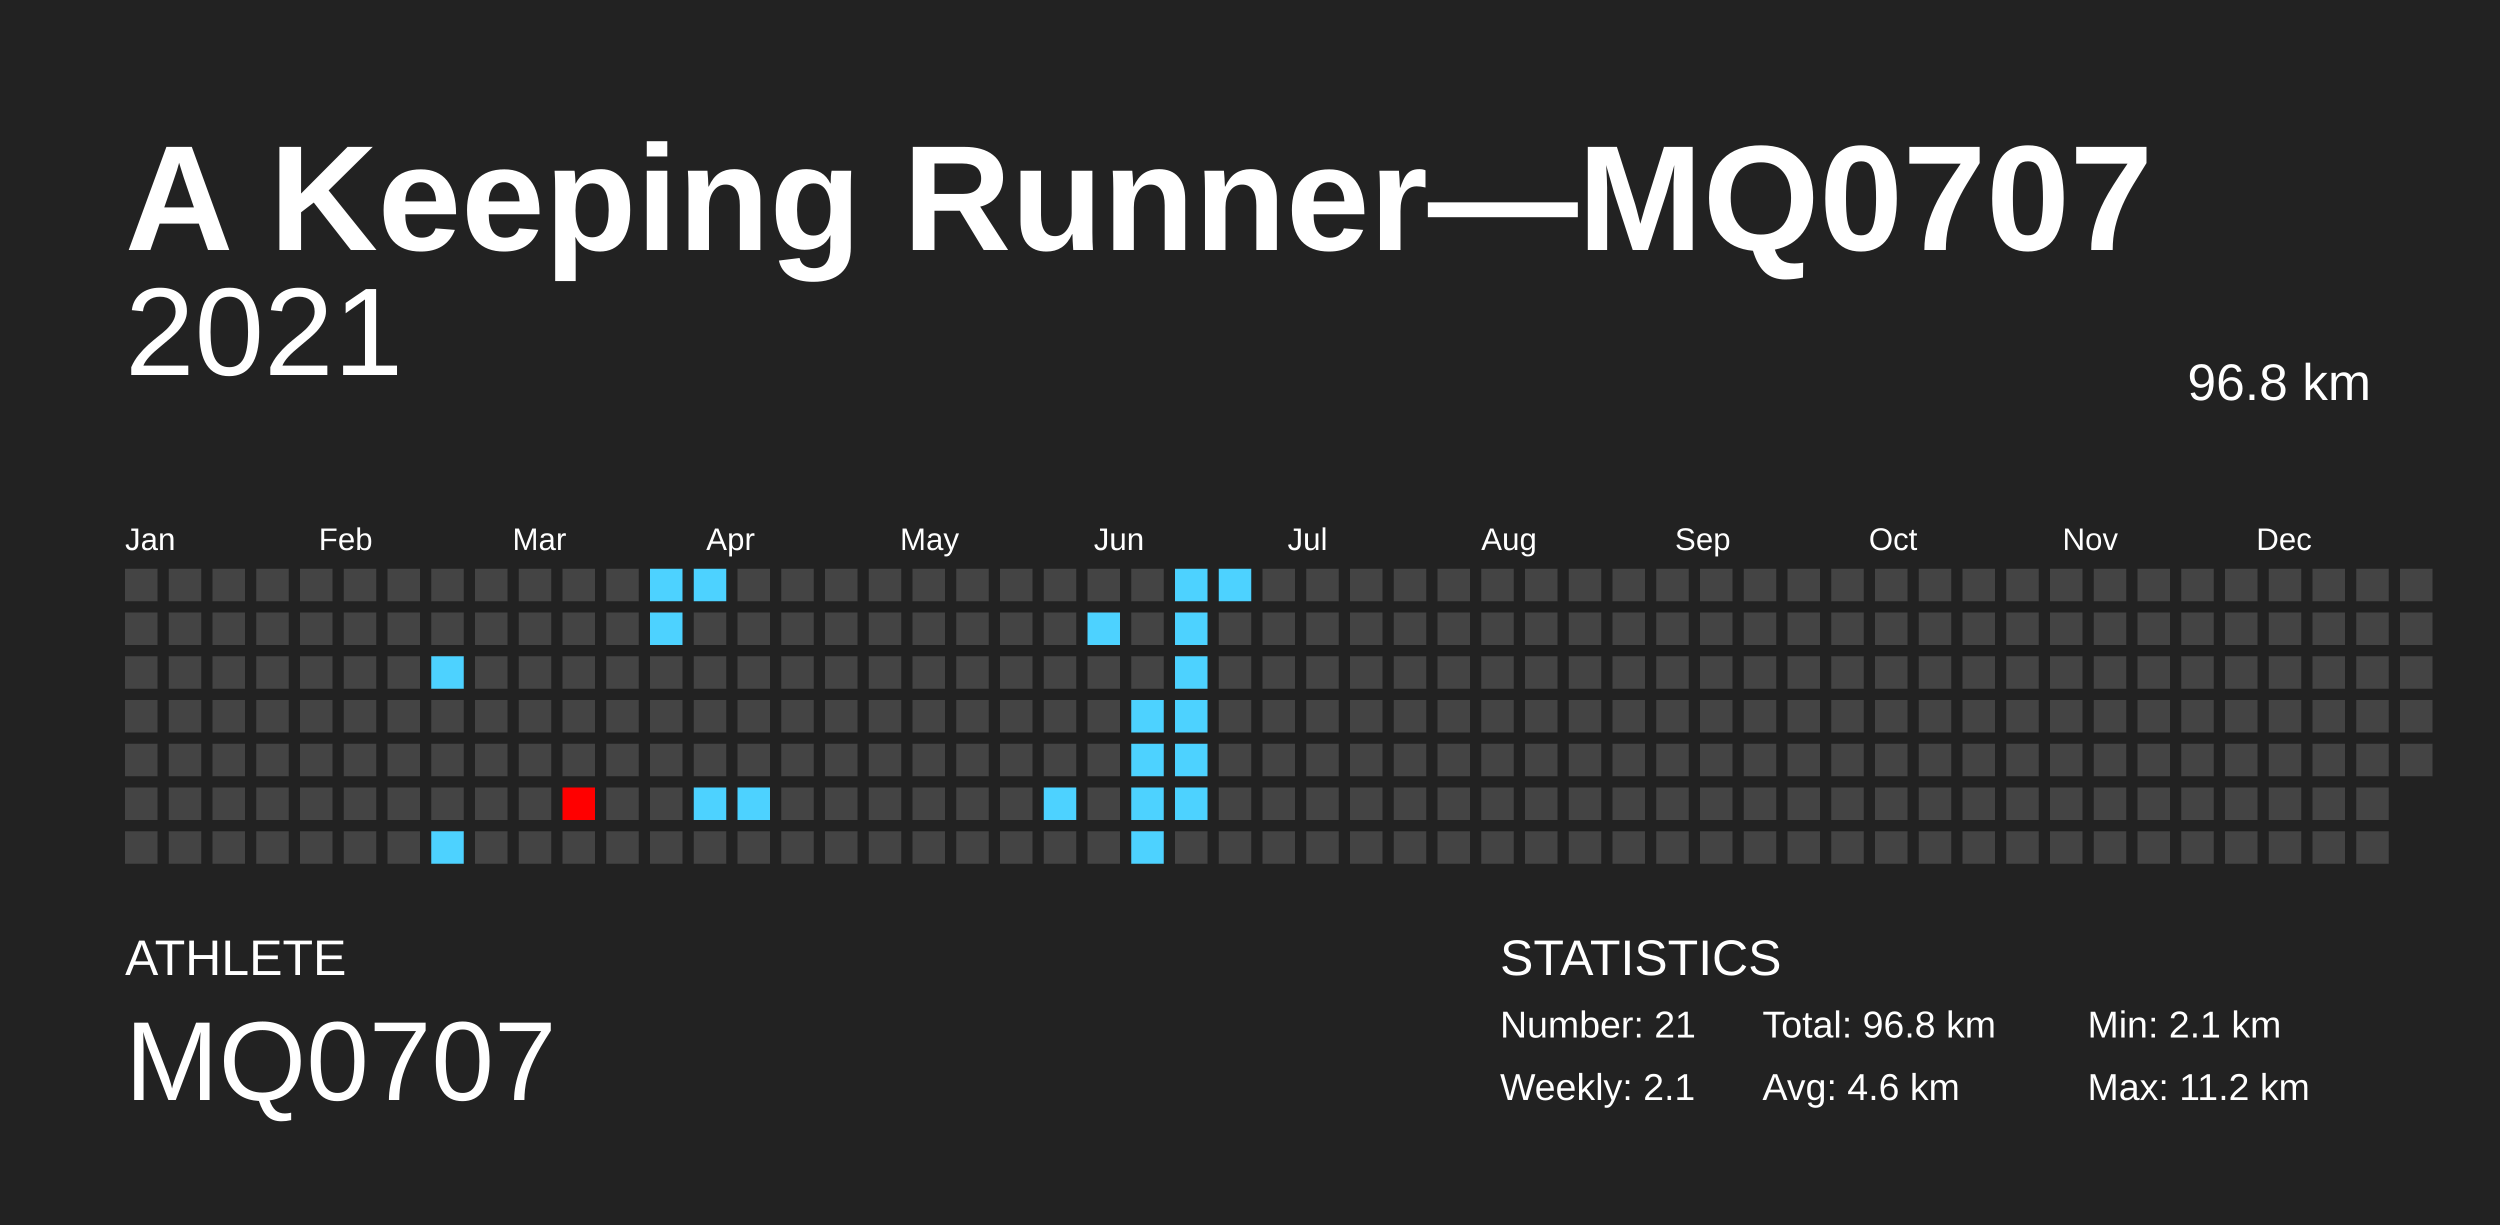
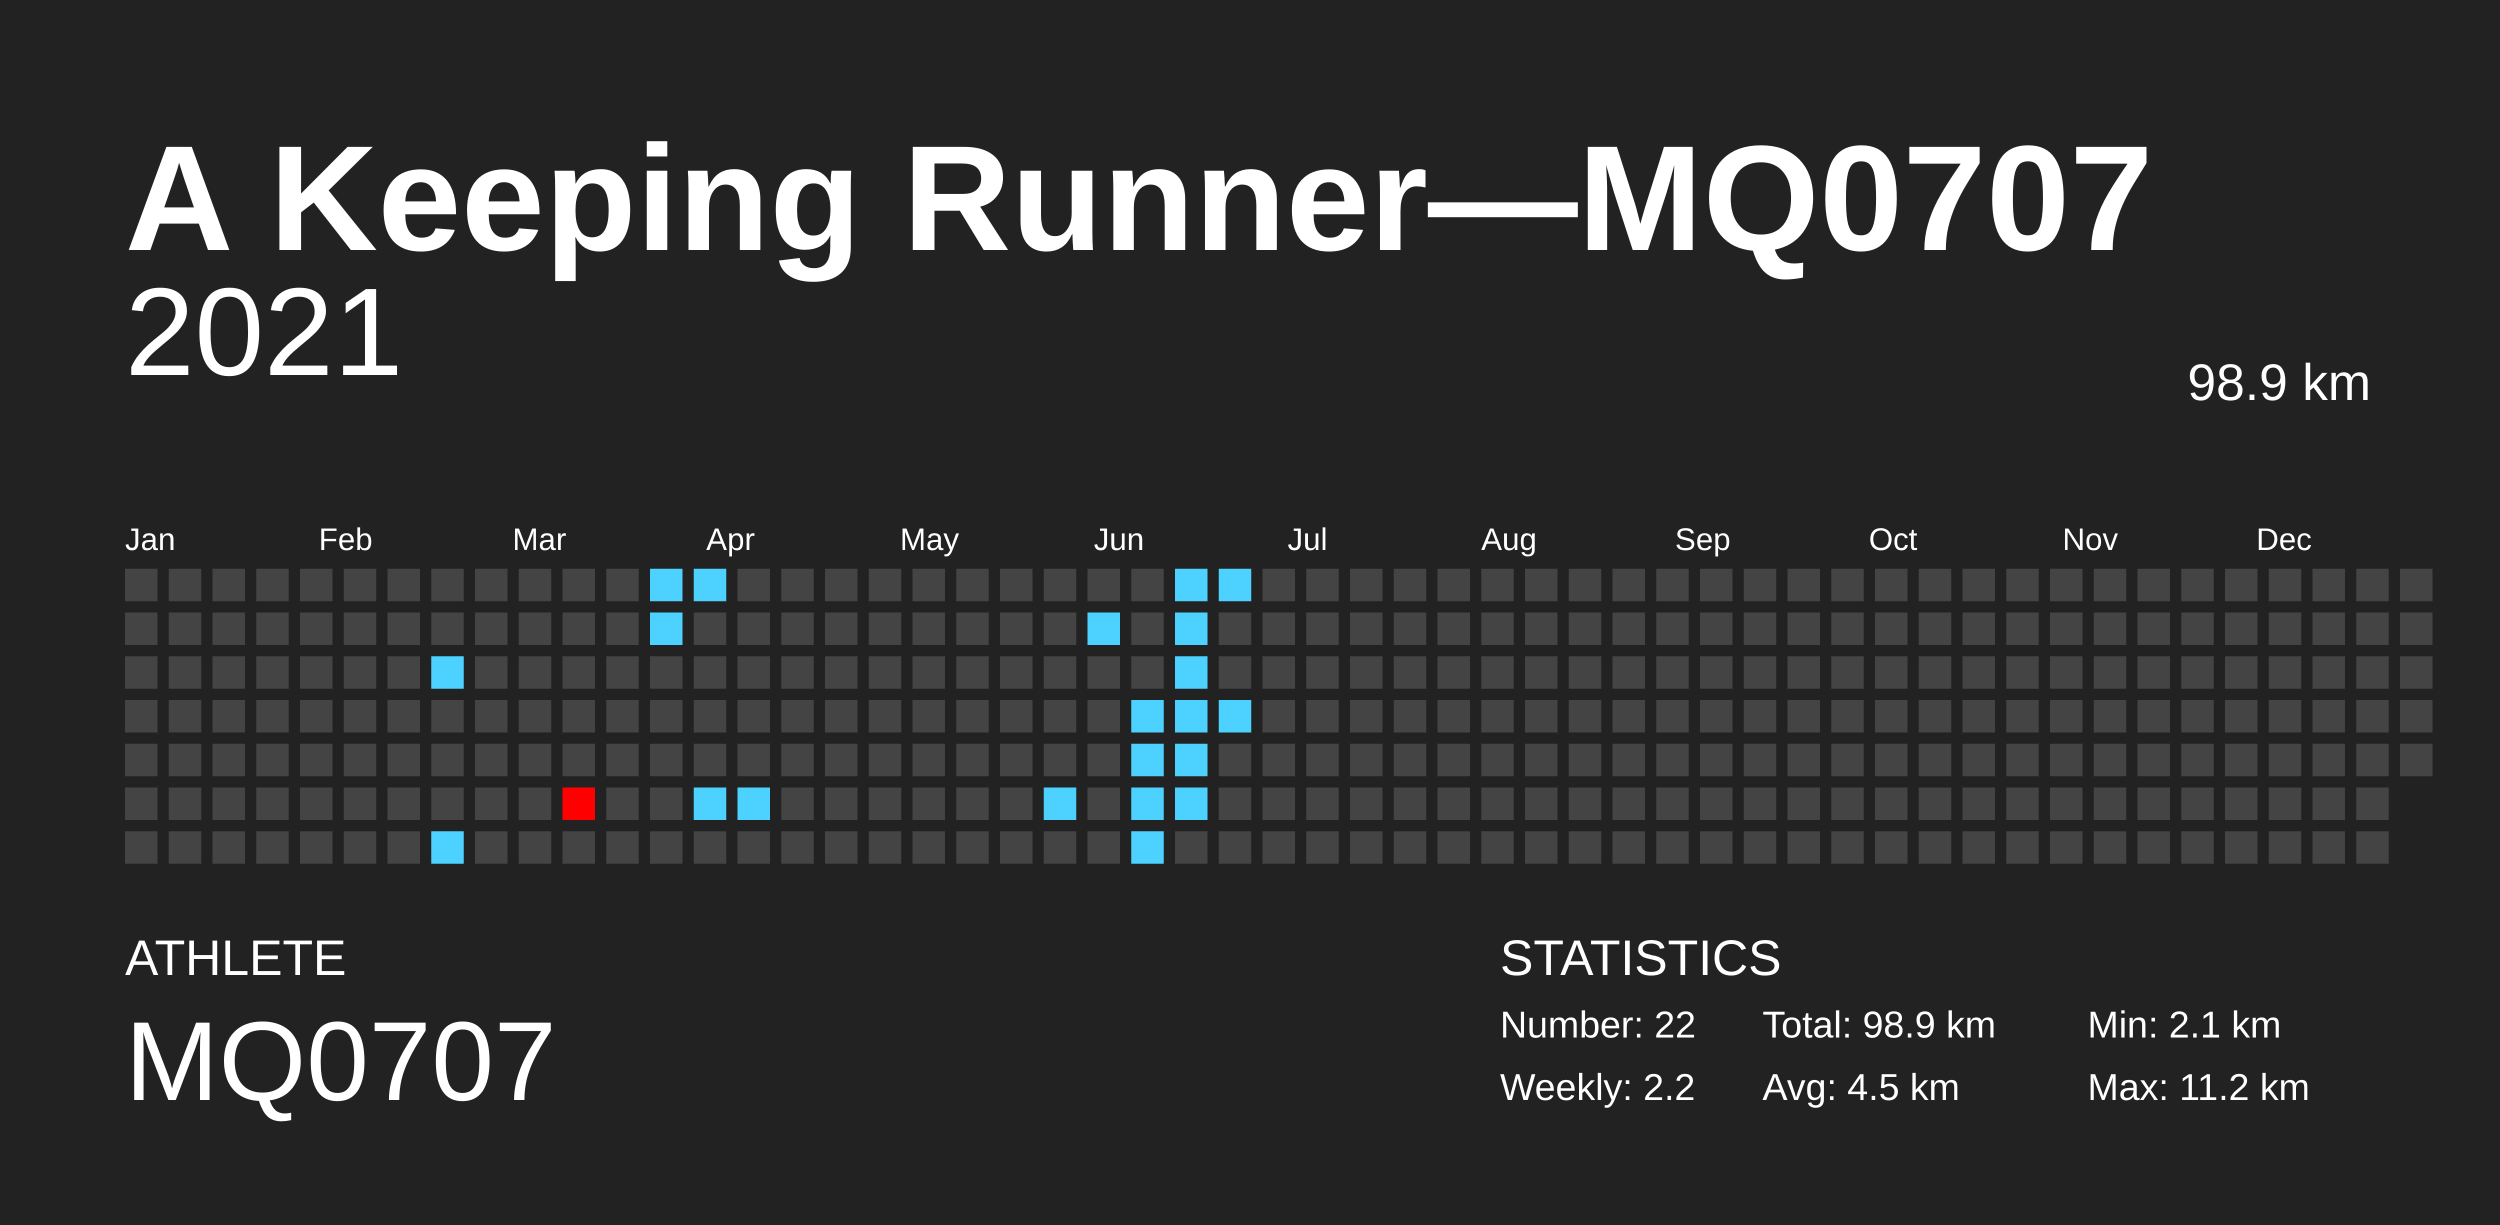
<svg xmlns="http://www.w3.org/2000/svg" baseProfile="full" height="98mm" version="1.1" viewBox="0,0,200,98" width="200mm">
  <defs />
  <rect fill="#222222" height="98" width="200" x="0" y="0" />
  <text fill="#FFFFFF" style="font-size:12px; font-family:Arial; font-weight:bold;" x="10" y="20">A Keeping Runner—MQ0707</text>
  <text fill="#FFFFFF" style="font-size:4px; font-family:Arial" x="10" y="78">ATHLETE</text>
  <text fill="#FFFFFF" style="font-size:9px; font-family:Arial" x="10" y="88">MQ0707</text>
  <text fill="#FFFFFF" style="font-size:4px; font-family:Arial" x="120" y="78">STATISTICS</text>
-   <text fill="#FFFFFF" style="font-size:3px; font-family:Arial" x="120" y="83">Number: 21</text>
-   <text fill="#FFFFFF" style="font-size:3px; font-family:Arial" x="120" y="88">Weekly: 2.1</text>
-   <text fill="#FFFFFF" style="font-size:3px; font-family:Arial" x="141" y="83">Total: 96.8 km</text>
-   <text fill="#FFFFFF" style="font-size:3px; font-family:Arial" x="141" y="88">Avg: 4.6 km</text>
+   <text fill="#FFFFFF" style="font-size:3px; font-family:Arial" x="120" y="83">Number: 22</text>
+   <text fill="#FFFFFF" style="font-size:3px; font-family:Arial" x="120" y="88">Weekly: 2.2</text>
+   <text fill="#FFFFFF" style="font-size:3px; font-family:Arial" x="141" y="83">Total: 98.9 km</text>
+   <text fill="#FFFFFF" style="font-size:3px; font-family:Arial" x="141" y="88">Avg: 4.5 km</text>
  <text fill="#FFFFFF" style="font-size:3px; font-family:Arial" x="167" y="83">Min: 2.1 km</text>
  <text fill="#FFFFFF" style="font-size:3px; font-family:Arial" x="167" y="88">Max: 11.2 km</text>
  <text alignment-baseline="hanging" fill="#FFFFFF" style="font-size:10.0px; font-family:Arial;" x="10" y="30">2021</text>
-   <text alignment-baseline="hanging" fill="#FFFFFF" style="font-size:4.125px; font-family:Arial;" x="175" y="32">96.8 km</text>
+   <text alignment-baseline="hanging" fill="#FFFFFF" style="font-size:4.125px; font-family:Arial;" x="175" y="32">98.9 km</text>
  <text fill="#FFFFFF" style="font-size:2.5px; font-family:Arial" x="10.0" y="44">Jan</text>
  <text fill="#FFFFFF" style="font-size:2.5px; font-family:Arial" x="25.5" y="44">Feb</text>
  <text fill="#FFFFFF" style="font-size:2.5px; font-family:Arial" x="41.0" y="44">Mar</text>
  <text fill="#FFFFFF" style="font-size:2.5px; font-family:Arial" x="56.5" y="44">Apr</text>
  <text fill="#FFFFFF" style="font-size:2.5px; font-family:Arial" x="72.0" y="44">May</text>
  <text fill="#FFFFFF" style="font-size:2.5px; font-family:Arial" x="87.5" y="44">Jun</text>
  <text fill="#FFFFFF" style="font-size:2.5px; font-family:Arial" x="103.0" y="44">Jul</text>
  <text fill="#FFFFFF" style="font-size:2.5px; font-family:Arial" x="118.5" y="44">Aug</text>
  <text fill="#FFFFFF" style="font-size:2.5px; font-family:Arial" x="134.0" y="44">Sep</text>
  <text fill="#FFFFFF" style="font-size:2.5px; font-family:Arial" x="149.5" y="44">Oct</text>
  <text fill="#FFFFFF" style="font-size:2.5px; font-family:Arial" x="165.0" y="44">Nov</text>
  <text fill="#FFFFFF" style="font-size:2.5px; font-family:Arial" x="180.5" y="44">Dec</text>
  <rect fill="#444444" height="2.6" width="2.6" x="10.0" y="45.5" />
  <rect fill="#444444" height="2.6" width="2.6" x="10.0" y="49.0" />
  <rect fill="#444444" height="2.6" width="2.6" x="10.0" y="52.5" />
  <rect fill="#444444" height="2.6" width="2.6" x="10.0" y="56.0" />
  <rect fill="#444444" height="2.6" width="2.6" x="10.0" y="59.5" />
  <rect fill="#444444" height="2.6" width="2.6" x="10.0" y="63.0" />
  <rect fill="#444444" height="2.6" width="2.6" x="10.0" y="66.5" />
  <rect fill="#444444" height="2.6" width="2.6" x="13.5" y="45.5" />
  <rect fill="#444444" height="2.6" width="2.6" x="13.5" y="49.0" />
  <rect fill="#444444" height="2.6" width="2.6" x="13.5" y="52.5" />
  <rect fill="#444444" height="2.6" width="2.6" x="13.5" y="56.0" />
  <rect fill="#444444" height="2.6" width="2.6" x="13.5" y="59.5" />
  <rect fill="#444444" height="2.6" width="2.6" x="13.5" y="63.0" />
  <rect fill="#444444" height="2.6" width="2.6" x="13.5" y="66.5" />
  <rect fill="#444444" height="2.6" width="2.6" x="17.0" y="45.5" />
  <rect fill="#444444" height="2.6" width="2.6" x="17.0" y="49.0" />
  <rect fill="#444444" height="2.6" width="2.6" x="17.0" y="52.5" />
  <rect fill="#444444" height="2.6" width="2.6" x="17.0" y="56.0" />
  <rect fill="#444444" height="2.6" width="2.6" x="17.0" y="59.5" />
  <rect fill="#444444" height="2.6" width="2.6" x="17.0" y="63.0" />
  <rect fill="#444444" height="2.6" width="2.6" x="17.0" y="66.5" />
  <rect fill="#444444" height="2.6" width="2.6" x="20.5" y="45.5" />
  <rect fill="#444444" height="2.6" width="2.6" x="20.5" y="49.0" />
  <rect fill="#444444" height="2.6" width="2.6" x="20.5" y="52.5" />
  <rect fill="#444444" height="2.6" width="2.6" x="20.5" y="56.0" />
  <rect fill="#444444" height="2.6" width="2.6" x="20.5" y="59.5" />
  <rect fill="#444444" height="2.6" width="2.6" x="20.5" y="63.0" />
  <rect fill="#444444" height="2.6" width="2.6" x="20.5" y="66.5" />
  <rect fill="#444444" height="2.6" width="2.6" x="24.0" y="45.5" />
  <rect fill="#444444" height="2.6" width="2.6" x="24.0" y="49.0" />
  <rect fill="#444444" height="2.6" width="2.6" x="24.0" y="52.5" />
  <rect fill="#444444" height="2.6" width="2.6" x="24.0" y="56.0" />
  <rect fill="#444444" height="2.6" width="2.6" x="24.0" y="59.5" />
  <rect fill="#444444" height="2.6" width="2.6" x="24.0" y="63.0" />
  <rect fill="#444444" height="2.6" width="2.6" x="24.0" y="66.5" />
  <rect fill="#444444" height="2.6" width="2.6" x="27.5" y="45.5" />
  <rect fill="#444444" height="2.6" width="2.6" x="27.5" y="49.0" />
  <rect fill="#444444" height="2.6" width="2.6" x="27.5" y="52.5" />
  <rect fill="#444444" height="2.6" width="2.6" x="27.5" y="56.0" />
  <rect fill="#444444" height="2.6" width="2.6" x="27.5" y="59.5" />
  <rect fill="#444444" height="2.6" width="2.6" x="27.5" y="63.0" />
  <rect fill="#444444" height="2.6" width="2.6" x="27.5" y="66.5" />
  <rect fill="#444444" height="2.6" width="2.6" x="31.0" y="45.5" />
  <rect fill="#444444" height="2.6" width="2.6" x="31.0" y="49.0" />
  <rect fill="#444444" height="2.6" width="2.6" x="31.0" y="52.5" />
  <rect fill="#444444" height="2.6" width="2.6" x="31.0" y="56.0" />
  <rect fill="#444444" height="2.6" width="2.6" x="31.0" y="59.5" />
  <rect fill="#444444" height="2.6" width="2.6" x="31.0" y="63.0" />
  <rect fill="#444444" height="2.6" width="2.6" x="31.0" y="66.5" />
  <rect fill="#444444" height="2.6" width="2.6" x="34.5" y="45.5" />
  <rect fill="#444444" height="2.6" width="2.6" x="34.5" y="49.0" />
  <rect fill="#4dd2ff" height="2.6" width="2.6" x="34.5" y="52.5" />
  <rect fill="#444444" height="2.6" width="2.6" x="34.5" y="56.0" />
  <rect fill="#444444" height="2.6" width="2.6" x="34.5" y="59.5" />
  <rect fill="#444444" height="2.6" width="2.6" x="34.5" y="63.0" />
  <rect fill="#4dd2ff" height="2.6" width="2.6" x="34.5" y="66.5" />
  <rect fill="#444444" height="2.6" width="2.6" x="38.0" y="45.5" />
  <rect fill="#444444" height="2.6" width="2.6" x="38.0" y="49.0" />
  <rect fill="#444444" height="2.6" width="2.6" x="38.0" y="52.5" />
  <rect fill="#444444" height="2.6" width="2.6" x="38.0" y="56.0" />
  <rect fill="#444444" height="2.6" width="2.6" x="38.0" y="59.5" />
  <rect fill="#444444" height="2.6" width="2.6" x="38.0" y="63.0" />
  <rect fill="#444444" height="2.6" width="2.6" x="38.0" y="66.5" />
  <rect fill="#444444" height="2.6" width="2.6" x="41.5" y="45.5" />
  <rect fill="#444444" height="2.6" width="2.6" x="41.5" y="49.0" />
  <rect fill="#444444" height="2.6" width="2.6" x="41.5" y="52.5" />
  <rect fill="#444444" height="2.6" width="2.6" x="41.5" y="56.0" />
  <rect fill="#444444" height="2.6" width="2.6" x="41.5" y="59.5" />
  <rect fill="#444444" height="2.6" width="2.6" x="41.5" y="63.0" />
  <rect fill="#444444" height="2.6" width="2.6" x="41.5" y="66.5" />
  <rect fill="#444444" height="2.6" width="2.6" x="45.0" y="45.5" />
  <rect fill="#444444" height="2.6" width="2.6" x="45.0" y="49.0" />
  <rect fill="#444444" height="2.6" width="2.6" x="45.0" y="52.5" />
  <rect fill="#444444" height="2.6" width="2.6" x="45.0" y="56.0" />
  <rect fill="#444444" height="2.6" width="2.6" x="45.0" y="59.5" />
  <rect fill="#ff0000" height="2.6" width="2.6" x="45.0" y="63.0" />
  <rect fill="#444444" height="2.6" width="2.6" x="45.0" y="66.5" />
  <rect fill="#444444" height="2.6" width="2.6" x="48.5" y="45.5" />
  <rect fill="#444444" height="2.6" width="2.6" x="48.5" y="49.0" />
  <rect fill="#444444" height="2.6" width="2.6" x="48.5" y="52.5" />
  <rect fill="#444444" height="2.6" width="2.6" x="48.5" y="56.0" />
  <rect fill="#444444" height="2.6" width="2.6" x="48.5" y="59.5" />
  <rect fill="#444444" height="2.6" width="2.6" x="48.5" y="63.0" />
  <rect fill="#444444" height="2.6" width="2.6" x="48.5" y="66.5" />
  <rect fill="#4dd2ff" height="2.6" width="2.6" x="52.0" y="45.5" />
  <rect fill="#4dd2ff" height="2.6" width="2.6" x="52.0" y="49.0" />
  <rect fill="#444444" height="2.6" width="2.6" x="52.0" y="52.5" />
  <rect fill="#444444" height="2.6" width="2.6" x="52.0" y="56.0" />
  <rect fill="#444444" height="2.6" width="2.6" x="52.0" y="59.5" />
  <rect fill="#444444" height="2.6" width="2.6" x="52.0" y="63.0" />
  <rect fill="#444444" height="2.6" width="2.6" x="52.0" y="66.5" />
  <rect fill="#4dd2ff" height="2.6" width="2.6" x="55.5" y="45.5" />
  <rect fill="#444444" height="2.6" width="2.6" x="55.5" y="49.0" />
  <rect fill="#444444" height="2.6" width="2.6" x="55.5" y="52.5" />
  <rect fill="#444444" height="2.6" width="2.6" x="55.5" y="56.0" />
  <rect fill="#444444" height="2.6" width="2.6" x="55.5" y="59.5" />
  <rect fill="#4dd2ff" height="2.6" width="2.6" x="55.5" y="63.0" />
  <rect fill="#444444" height="2.6" width="2.6" x="55.5" y="66.5" />
  <rect fill="#444444" height="2.6" width="2.6" x="59.0" y="45.5" />
  <rect fill="#444444" height="2.6" width="2.6" x="59.0" y="49.0" />
  <rect fill="#444444" height="2.6" width="2.6" x="59.0" y="52.5" />
  <rect fill="#444444" height="2.6" width="2.6" x="59.0" y="56.0" />
  <rect fill="#444444" height="2.6" width="2.6" x="59.0" y="59.5" />
  <rect fill="#4dd2ff" height="2.6" width="2.6" x="59.0" y="63.0" />
  <rect fill="#444444" height="2.6" width="2.6" x="59.0" y="66.5" />
  <rect fill="#444444" height="2.6" width="2.6" x="62.5" y="45.5" />
  <rect fill="#444444" height="2.6" width="2.6" x="62.5" y="49.0" />
  <rect fill="#444444" height="2.6" width="2.6" x="62.5" y="52.5" />
  <rect fill="#444444" height="2.6" width="2.6" x="62.5" y="56.0" />
  <rect fill="#444444" height="2.6" width="2.6" x="62.5" y="59.5" />
  <rect fill="#444444" height="2.6" width="2.6" x="62.5" y="63.0" />
  <rect fill="#444444" height="2.6" width="2.6" x="62.5" y="66.5" />
  <rect fill="#444444" height="2.6" width="2.6" x="66.0" y="45.5" />
  <rect fill="#444444" height="2.6" width="2.6" x="66.0" y="49.0" />
  <rect fill="#444444" height="2.6" width="2.6" x="66.0" y="52.5" />
  <rect fill="#444444" height="2.6" width="2.6" x="66.0" y="56.0" />
  <rect fill="#444444" height="2.6" width="2.6" x="66.0" y="59.5" />
  <rect fill="#444444" height="2.6" width="2.6" x="66.0" y="63.0" />
  <rect fill="#444444" height="2.6" width="2.6" x="66.0" y="66.5" />
  <rect fill="#444444" height="2.6" width="2.6" x="69.5" y="45.5" />
  <rect fill="#444444" height="2.6" width="2.6" x="69.5" y="49.0" />
  <rect fill="#444444" height="2.6" width="2.6" x="69.5" y="52.5" />
  <rect fill="#444444" height="2.6" width="2.6" x="69.5" y="56.0" />
  <rect fill="#444444" height="2.6" width="2.6" x="69.5" y="59.5" />
  <rect fill="#444444" height="2.6" width="2.6" x="69.5" y="63.0" />
  <rect fill="#444444" height="2.6" width="2.6" x="69.5" y="66.5" />
  <rect fill="#444444" height="2.6" width="2.6" x="73.0" y="45.5" />
  <rect fill="#444444" height="2.6" width="2.6" x="73.0" y="49.0" />
  <rect fill="#444444" height="2.6" width="2.6" x="73.0" y="52.5" />
  <rect fill="#444444" height="2.6" width="2.6" x="73.0" y="56.0" />
  <rect fill="#444444" height="2.6" width="2.6" x="73.0" y="59.5" />
  <rect fill="#444444" height="2.6" width="2.6" x="73.0" y="63.0" />
  <rect fill="#444444" height="2.6" width="2.6" x="73.0" y="66.5" />
  <rect fill="#444444" height="2.6" width="2.6" x="76.5" y="45.5" />
  <rect fill="#444444" height="2.6" width="2.6" x="76.5" y="49.0" />
  <rect fill="#444444" height="2.6" width="2.6" x="76.5" y="52.5" />
  <rect fill="#444444" height="2.6" width="2.6" x="76.5" y="56.0" />
  <rect fill="#444444" height="2.6" width="2.6" x="76.5" y="59.5" />
  <rect fill="#444444" height="2.6" width="2.6" x="76.5" y="63.0" />
  <rect fill="#444444" height="2.6" width="2.6" x="76.5" y="66.5" />
  <rect fill="#444444" height="2.6" width="2.6" x="80.0" y="45.5" />
  <rect fill="#444444" height="2.6" width="2.6" x="80.0" y="49.0" />
  <rect fill="#444444" height="2.6" width="2.6" x="80.0" y="52.5" />
  <rect fill="#444444" height="2.6" width="2.6" x="80.0" y="56.0" />
  <rect fill="#444444" height="2.6" width="2.6" x="80.0" y="59.5" />
  <rect fill="#444444" height="2.6" width="2.6" x="80.0" y="63.0" />
  <rect fill="#444444" height="2.6" width="2.6" x="80.0" y="66.5" />
  <rect fill="#444444" height="2.6" width="2.6" x="83.5" y="45.5" />
  <rect fill="#444444" height="2.6" width="2.6" x="83.5" y="49.0" />
  <rect fill="#444444" height="2.6" width="2.6" x="83.5" y="52.5" />
  <rect fill="#444444" height="2.6" width="2.6" x="83.5" y="56.0" />
  <rect fill="#444444" height="2.6" width="2.6" x="83.5" y="59.5" />
  <rect fill="#4dd2ff" height="2.6" width="2.6" x="83.5" y="63.0" />
  <rect fill="#444444" height="2.6" width="2.6" x="83.5" y="66.5" />
  <rect fill="#444444" height="2.6" width="2.6" x="87.0" y="45.5" />
  <rect fill="#4dd2ff" height="2.6" width="2.6" x="87.0" y="49.0" />
  <rect fill="#444444" height="2.6" width="2.6" x="87.0" y="52.5" />
  <rect fill="#444444" height="2.6" width="2.6" x="87.0" y="56.0" />
  <rect fill="#444444" height="2.6" width="2.6" x="87.0" y="59.5" />
  <rect fill="#444444" height="2.6" width="2.6" x="87.0" y="63.0" />
  <rect fill="#444444" height="2.6" width="2.6" x="87.0" y="66.5" />
  <rect fill="#444444" height="2.6" width="2.6" x="90.5" y="45.5" />
  <rect fill="#444444" height="2.6" width="2.6" x="90.5" y="49.0" />
  <rect fill="#444444" height="2.6" width="2.6" x="90.5" y="52.5" />
  <rect fill="#4dd2ff" height="2.6" width="2.6" x="90.5" y="56.0" />
  <rect fill="#4dd2ff" height="2.6" width="2.6" x="90.5" y="59.5" />
  <rect fill="#4dd2ff" height="2.6" width="2.6" x="90.5" y="63.0" />
  <rect fill="#4dd2ff" height="2.6" width="2.6" x="90.5" y="66.5" />
  <rect fill="#4dd2ff" height="2.6" width="2.6" x="94.0" y="45.5" />
  <rect fill="#4dd2ff" height="2.6" width="2.6" x="94.0" y="49.0" />
  <rect fill="#4dd2ff" height="2.6" width="2.6" x="94.0" y="52.5" />
  <rect fill="#4dd2ff" height="2.6" width="2.6" x="94.0" y="56.0" />
  <rect fill="#4dd2ff" height="2.6" width="2.6" x="94.0" y="59.5" />
  <rect fill="#4dd2ff" height="2.6" width="2.6" x="94.0" y="63.0" />
  <rect fill="#444444" height="2.6" width="2.6" x="94.0" y="66.5" />
  <rect fill="#4dd2ff" height="2.6" width="2.6" x="97.5" y="45.5" />
  <rect fill="#444444" height="2.6" width="2.6" x="97.5" y="49.0" />
  <rect fill="#444444" height="2.6" width="2.6" x="97.5" y="52.5" />
-   <rect fill="#444444" height="2.6" width="2.6" x="97.5" y="56.0" />
+   <rect fill="#4dd2ff" height="2.6" width="2.6" x="97.5" y="56.0" />
  <rect fill="#444444" height="2.6" width="2.6" x="97.5" y="59.5" />
  <rect fill="#444444" height="2.6" width="2.6" x="97.5" y="63.0" />
  <rect fill="#444444" height="2.6" width="2.6" x="97.5" y="66.5" />
  <rect fill="#444444" height="2.6" width="2.6" x="101.0" y="45.5" />
  <rect fill="#444444" height="2.6" width="2.6" x="101.0" y="49.0" />
  <rect fill="#444444" height="2.6" width="2.6" x="101.0" y="52.5" />
  <rect fill="#444444" height="2.6" width="2.6" x="101.0" y="56.0" />
  <rect fill="#444444" height="2.6" width="2.6" x="101.0" y="59.5" />
  <rect fill="#444444" height="2.6" width="2.6" x="101.0" y="63.0" />
  <rect fill="#444444" height="2.6" width="2.6" x="101.0" y="66.5" />
  <rect fill="#444444" height="2.6" width="2.6" x="104.5" y="45.5" />
  <rect fill="#444444" height="2.6" width="2.6" x="104.5" y="49.0" />
  <rect fill="#444444" height="2.6" width="2.6" x="104.5" y="52.5" />
  <rect fill="#444444" height="2.6" width="2.6" x="104.5" y="56.0" />
  <rect fill="#444444" height="2.6" width="2.6" x="104.5" y="59.5" />
  <rect fill="#444444" height="2.6" width="2.6" x="104.5" y="63.0" />
  <rect fill="#444444" height="2.6" width="2.6" x="104.5" y="66.5" />
  <rect fill="#444444" height="2.6" width="2.6" x="108.0" y="45.5" />
  <rect fill="#444444" height="2.6" width="2.6" x="108.0" y="49.0" />
  <rect fill="#444444" height="2.6" width="2.6" x="108.0" y="52.5" />
  <rect fill="#444444" height="2.6" width="2.6" x="108.0" y="56.0" />
  <rect fill="#444444" height="2.6" width="2.6" x="108.0" y="59.5" />
  <rect fill="#444444" height="2.6" width="2.6" x="108.0" y="63.0" />
  <rect fill="#444444" height="2.6" width="2.6" x="108.0" y="66.5" />
  <rect fill="#444444" height="2.6" width="2.6" x="111.5" y="45.5" />
  <rect fill="#444444" height="2.6" width="2.6" x="111.5" y="49.0" />
  <rect fill="#444444" height="2.6" width="2.6" x="111.5" y="52.5" />
  <rect fill="#444444" height="2.6" width="2.6" x="111.5" y="56.0" />
  <rect fill="#444444" height="2.6" width="2.6" x="111.5" y="59.5" />
  <rect fill="#444444" height="2.6" width="2.6" x="111.5" y="63.0" />
  <rect fill="#444444" height="2.6" width="2.6" x="111.5" y="66.5" />
  <rect fill="#444444" height="2.6" width="2.6" x="115.0" y="45.5" />
  <rect fill="#444444" height="2.6" width="2.6" x="115.0" y="49.0" />
  <rect fill="#444444" height="2.6" width="2.6" x="115.0" y="52.5" />
  <rect fill="#444444" height="2.6" width="2.6" x="115.0" y="56.0" />
  <rect fill="#444444" height="2.6" width="2.6" x="115.0" y="59.5" />
  <rect fill="#444444" height="2.6" width="2.6" x="115.0" y="63.0" />
  <rect fill="#444444" height="2.6" width="2.6" x="115.0" y="66.5" />
  <rect fill="#444444" height="2.6" width="2.6" x="118.5" y="45.5" />
  <rect fill="#444444" height="2.6" width="2.6" x="118.5" y="49.0" />
  <rect fill="#444444" height="2.6" width="2.6" x="118.5" y="52.5" />
  <rect fill="#444444" height="2.6" width="2.6" x="118.5" y="56.0" />
  <rect fill="#444444" height="2.6" width="2.6" x="118.5" y="59.5" />
  <rect fill="#444444" height="2.6" width="2.6" x="118.5" y="63.0" />
  <rect fill="#444444" height="2.6" width="2.6" x="118.5" y="66.5" />
  <rect fill="#444444" height="2.6" width="2.6" x="122.0" y="45.5" />
  <rect fill="#444444" height="2.6" width="2.6" x="122.0" y="49.0" />
  <rect fill="#444444" height="2.6" width="2.6" x="122.0" y="52.5" />
  <rect fill="#444444" height="2.6" width="2.6" x="122.0" y="56.0" />
  <rect fill="#444444" height="2.6" width="2.6" x="122.0" y="59.5" />
  <rect fill="#444444" height="2.6" width="2.6" x="122.0" y="63.0" />
  <rect fill="#444444" height="2.6" width="2.6" x="122.0" y="66.5" />
  <rect fill="#444444" height="2.6" width="2.6" x="125.5" y="45.5" />
  <rect fill="#444444" height="2.6" width="2.6" x="125.5" y="49.0" />
  <rect fill="#444444" height="2.6" width="2.6" x="125.5" y="52.5" />
  <rect fill="#444444" height="2.6" width="2.6" x="125.5" y="56.0" />
  <rect fill="#444444" height="2.6" width="2.6" x="125.5" y="59.5" />
  <rect fill="#444444" height="2.6" width="2.6" x="125.5" y="63.0" />
  <rect fill="#444444" height="2.6" width="2.6" x="125.5" y="66.5" />
  <rect fill="#444444" height="2.6" width="2.6" x="129.0" y="45.5" />
  <rect fill="#444444" height="2.6" width="2.6" x="129.0" y="49.0" />
  <rect fill="#444444" height="2.6" width="2.6" x="129.0" y="52.5" />
  <rect fill="#444444" height="2.6" width="2.6" x="129.0" y="56.0" />
  <rect fill="#444444" height="2.6" width="2.6" x="129.0" y="59.5" />
  <rect fill="#444444" height="2.6" width="2.6" x="129.0" y="63.0" />
  <rect fill="#444444" height="2.6" width="2.6" x="129.0" y="66.5" />
  <rect fill="#444444" height="2.6" width="2.6" x="132.5" y="45.5" />
  <rect fill="#444444" height="2.6" width="2.6" x="132.5" y="49.0" />
  <rect fill="#444444" height="2.6" width="2.6" x="132.5" y="52.5" />
  <rect fill="#444444" height="2.6" width="2.6" x="132.5" y="56.0" />
  <rect fill="#444444" height="2.6" width="2.6" x="132.5" y="59.5" />
  <rect fill="#444444" height="2.6" width="2.6" x="132.5" y="63.0" />
  <rect fill="#444444" height="2.6" width="2.6" x="132.5" y="66.5" />
  <rect fill="#444444" height="2.6" width="2.6" x="136.0" y="45.5" />
  <rect fill="#444444" height="2.6" width="2.6" x="136.0" y="49.0" />
  <rect fill="#444444" height="2.6" width="2.6" x="136.0" y="52.5" />
  <rect fill="#444444" height="2.6" width="2.6" x="136.0" y="56.0" />
  <rect fill="#444444" height="2.6" width="2.6" x="136.0" y="59.5" />
  <rect fill="#444444" height="2.6" width="2.6" x="136.0" y="63.0" />
  <rect fill="#444444" height="2.6" width="2.6" x="136.0" y="66.5" />
  <rect fill="#444444" height="2.6" width="2.6" x="139.5" y="45.5" />
  <rect fill="#444444" height="2.6" width="2.6" x="139.5" y="49.0" />
  <rect fill="#444444" height="2.6" width="2.6" x="139.5" y="52.5" />
  <rect fill="#444444" height="2.6" width="2.6" x="139.5" y="56.0" />
  <rect fill="#444444" height="2.6" width="2.6" x="139.5" y="59.5" />
  <rect fill="#444444" height="2.6" width="2.6" x="139.5" y="63.0" />
  <rect fill="#444444" height="2.6" width="2.6" x="139.5" y="66.5" />
  <rect fill="#444444" height="2.6" width="2.6" x="143.0" y="45.5" />
  <rect fill="#444444" height="2.6" width="2.6" x="143.0" y="49.0" />
  <rect fill="#444444" height="2.6" width="2.6" x="143.0" y="52.5" />
  <rect fill="#444444" height="2.6" width="2.6" x="143.0" y="56.0" />
  <rect fill="#444444" height="2.6" width="2.6" x="143.0" y="59.5" />
  <rect fill="#444444" height="2.6" width="2.6" x="143.0" y="63.0" />
  <rect fill="#444444" height="2.6" width="2.6" x="143.0" y="66.5" />
  <rect fill="#444444" height="2.6" width="2.6" x="146.5" y="45.5" />
  <rect fill="#444444" height="2.6" width="2.6" x="146.5" y="49.0" />
  <rect fill="#444444" height="2.6" width="2.6" x="146.5" y="52.5" />
  <rect fill="#444444" height="2.6" width="2.6" x="146.5" y="56.0" />
  <rect fill="#444444" height="2.6" width="2.6" x="146.5" y="59.5" />
  <rect fill="#444444" height="2.6" width="2.6" x="146.5" y="63.0" />
  <rect fill="#444444" height="2.6" width="2.6" x="146.5" y="66.5" />
  <rect fill="#444444" height="2.6" width="2.6" x="150.0" y="45.5" />
  <rect fill="#444444" height="2.6" width="2.6" x="150.0" y="49.0" />
  <rect fill="#444444" height="2.6" width="2.6" x="150.0" y="52.5" />
  <rect fill="#444444" height="2.6" width="2.6" x="150.0" y="56.0" />
  <rect fill="#444444" height="2.6" width="2.6" x="150.0" y="59.5" />
  <rect fill="#444444" height="2.6" width="2.6" x="150.0" y="63.0" />
  <rect fill="#444444" height="2.6" width="2.6" x="150.0" y="66.5" />
  <rect fill="#444444" height="2.6" width="2.6" x="153.5" y="45.5" />
  <rect fill="#444444" height="2.6" width="2.6" x="153.5" y="49.0" />
  <rect fill="#444444" height="2.6" width="2.6" x="153.5" y="52.5" />
  <rect fill="#444444" height="2.6" width="2.6" x="153.5" y="56.0" />
  <rect fill="#444444" height="2.6" width="2.6" x="153.5" y="59.5" />
  <rect fill="#444444" height="2.6" width="2.6" x="153.5" y="63.0" />
  <rect fill="#444444" height="2.6" width="2.6" x="153.5" y="66.5" />
  <rect fill="#444444" height="2.6" width="2.6" x="157.0" y="45.5" />
  <rect fill="#444444" height="2.6" width="2.6" x="157.0" y="49.0" />
  <rect fill="#444444" height="2.6" width="2.6" x="157.0" y="52.5" />
  <rect fill="#444444" height="2.6" width="2.6" x="157.0" y="56.0" />
  <rect fill="#444444" height="2.6" width="2.6" x="157.0" y="59.5" />
  <rect fill="#444444" height="2.6" width="2.6" x="157.0" y="63.0" />
  <rect fill="#444444" height="2.6" width="2.6" x="157.0" y="66.5" />
  <rect fill="#444444" height="2.6" width="2.6" x="160.5" y="45.5" />
  <rect fill="#444444" height="2.6" width="2.6" x="160.5" y="49.0" />
  <rect fill="#444444" height="2.6" width="2.6" x="160.5" y="52.5" />
  <rect fill="#444444" height="2.6" width="2.6" x="160.5" y="56.0" />
  <rect fill="#444444" height="2.6" width="2.6" x="160.5" y="59.5" />
  <rect fill="#444444" height="2.6" width="2.6" x="160.5" y="63.0" />
  <rect fill="#444444" height="2.6" width="2.6" x="160.5" y="66.5" />
  <rect fill="#444444" height="2.6" width="2.6" x="164.0" y="45.5" />
  <rect fill="#444444" height="2.6" width="2.6" x="164.0" y="49.0" />
  <rect fill="#444444" height="2.6" width="2.6" x="164.0" y="52.5" />
  <rect fill="#444444" height="2.6" width="2.6" x="164.0" y="56.0" />
  <rect fill="#444444" height="2.6" width="2.6" x="164.0" y="59.5" />
  <rect fill="#444444" height="2.6" width="2.6" x="164.0" y="63.0" />
  <rect fill="#444444" height="2.6" width="2.6" x="164.0" y="66.5" />
  <rect fill="#444444" height="2.6" width="2.6" x="167.5" y="45.5" />
  <rect fill="#444444" height="2.6" width="2.6" x="167.5" y="49.0" />
  <rect fill="#444444" height="2.6" width="2.6" x="167.5" y="52.5" />
  <rect fill="#444444" height="2.6" width="2.6" x="167.5" y="56.0" />
  <rect fill="#444444" height="2.6" width="2.6" x="167.5" y="59.5" />
  <rect fill="#444444" height="2.6" width="2.6" x="167.5" y="63.0" />
  <rect fill="#444444" height="2.6" width="2.6" x="167.5" y="66.5" />
  <rect fill="#444444" height="2.6" width="2.6" x="171.0" y="45.5" />
  <rect fill="#444444" height="2.6" width="2.6" x="171.0" y="49.0" />
  <rect fill="#444444" height="2.6" width="2.6" x="171.0" y="52.5" />
  <rect fill="#444444" height="2.6" width="2.6" x="171.0" y="56.0" />
  <rect fill="#444444" height="2.6" width="2.6" x="171.0" y="59.5" />
  <rect fill="#444444" height="2.6" width="2.6" x="171.0" y="63.0" />
  <rect fill="#444444" height="2.6" width="2.6" x="171.0" y="66.5" />
  <rect fill="#444444" height="2.6" width="2.6" x="174.5" y="45.5" />
  <rect fill="#444444" height="2.6" width="2.6" x="174.5" y="49.0" />
  <rect fill="#444444" height="2.6" width="2.6" x="174.5" y="52.5" />
  <rect fill="#444444" height="2.6" width="2.6" x="174.5" y="56.0" />
  <rect fill="#444444" height="2.6" width="2.6" x="174.5" y="59.5" />
  <rect fill="#444444" height="2.6" width="2.6" x="174.5" y="63.0" />
  <rect fill="#444444" height="2.6" width="2.6" x="174.5" y="66.5" />
  <rect fill="#444444" height="2.6" width="2.6" x="178.0" y="45.5" />
  <rect fill="#444444" height="2.6" width="2.6" x="178.0" y="49.0" />
  <rect fill="#444444" height="2.6" width="2.6" x="178.0" y="52.5" />
  <rect fill="#444444" height="2.6" width="2.6" x="178.0" y="56.0" />
  <rect fill="#444444" height="2.6" width="2.6" x="178.0" y="59.5" />
  <rect fill="#444444" height="2.6" width="2.6" x="178.0" y="63.0" />
  <rect fill="#444444" height="2.6" width="2.6" x="178.0" y="66.5" />
  <rect fill="#444444" height="2.6" width="2.6" x="181.5" y="45.5" />
  <rect fill="#444444" height="2.6" width="2.6" x="181.5" y="49.0" />
  <rect fill="#444444" height="2.6" width="2.6" x="181.5" y="52.5" />
  <rect fill="#444444" height="2.6" width="2.6" x="181.5" y="56.0" />
  <rect fill="#444444" height="2.6" width="2.6" x="181.5" y="59.5" />
  <rect fill="#444444" height="2.6" width="2.6" x="181.5" y="63.0" />
  <rect fill="#444444" height="2.6" width="2.6" x="181.5" y="66.5" />
  <rect fill="#444444" height="2.6" width="2.6" x="185.0" y="45.5" />
  <rect fill="#444444" height="2.6" width="2.6" x="185.0" y="49.0" />
  <rect fill="#444444" height="2.6" width="2.6" x="185.0" y="52.5" />
  <rect fill="#444444" height="2.6" width="2.6" x="185.0" y="56.0" />
  <rect fill="#444444" height="2.6" width="2.6" x="185.0" y="59.5" />
  <rect fill="#444444" height="2.6" width="2.6" x="185.0" y="63.0" />
  <rect fill="#444444" height="2.6" width="2.6" x="185.0" y="66.5" />
  <rect fill="#444444" height="2.6" width="2.6" x="188.5" y="45.5" />
  <rect fill="#444444" height="2.6" width="2.6" x="188.5" y="49.0" />
  <rect fill="#444444" height="2.6" width="2.6" x="188.5" y="52.5" />
  <rect fill="#444444" height="2.6" width="2.6" x="188.5" y="56.0" />
  <rect fill="#444444" height="2.6" width="2.6" x="188.5" y="59.5" />
  <rect fill="#444444" height="2.6" width="2.6" x="188.5" y="63.0" />
  <rect fill="#444444" height="2.6" width="2.6" x="188.5" y="66.5" />
  <rect fill="#444444" height="2.6" width="2.6" x="192.0" y="45.5" />
  <rect fill="#444444" height="2.6" width="2.6" x="192.0" y="49.0" />
  <rect fill="#444444" height="2.6" width="2.6" x="192.0" y="52.5" />
  <rect fill="#444444" height="2.6" width="2.6" x="192.0" y="56.0" />
  <rect fill="#444444" height="2.6" width="2.6" x="192.0" y="59.5" />
</svg>
